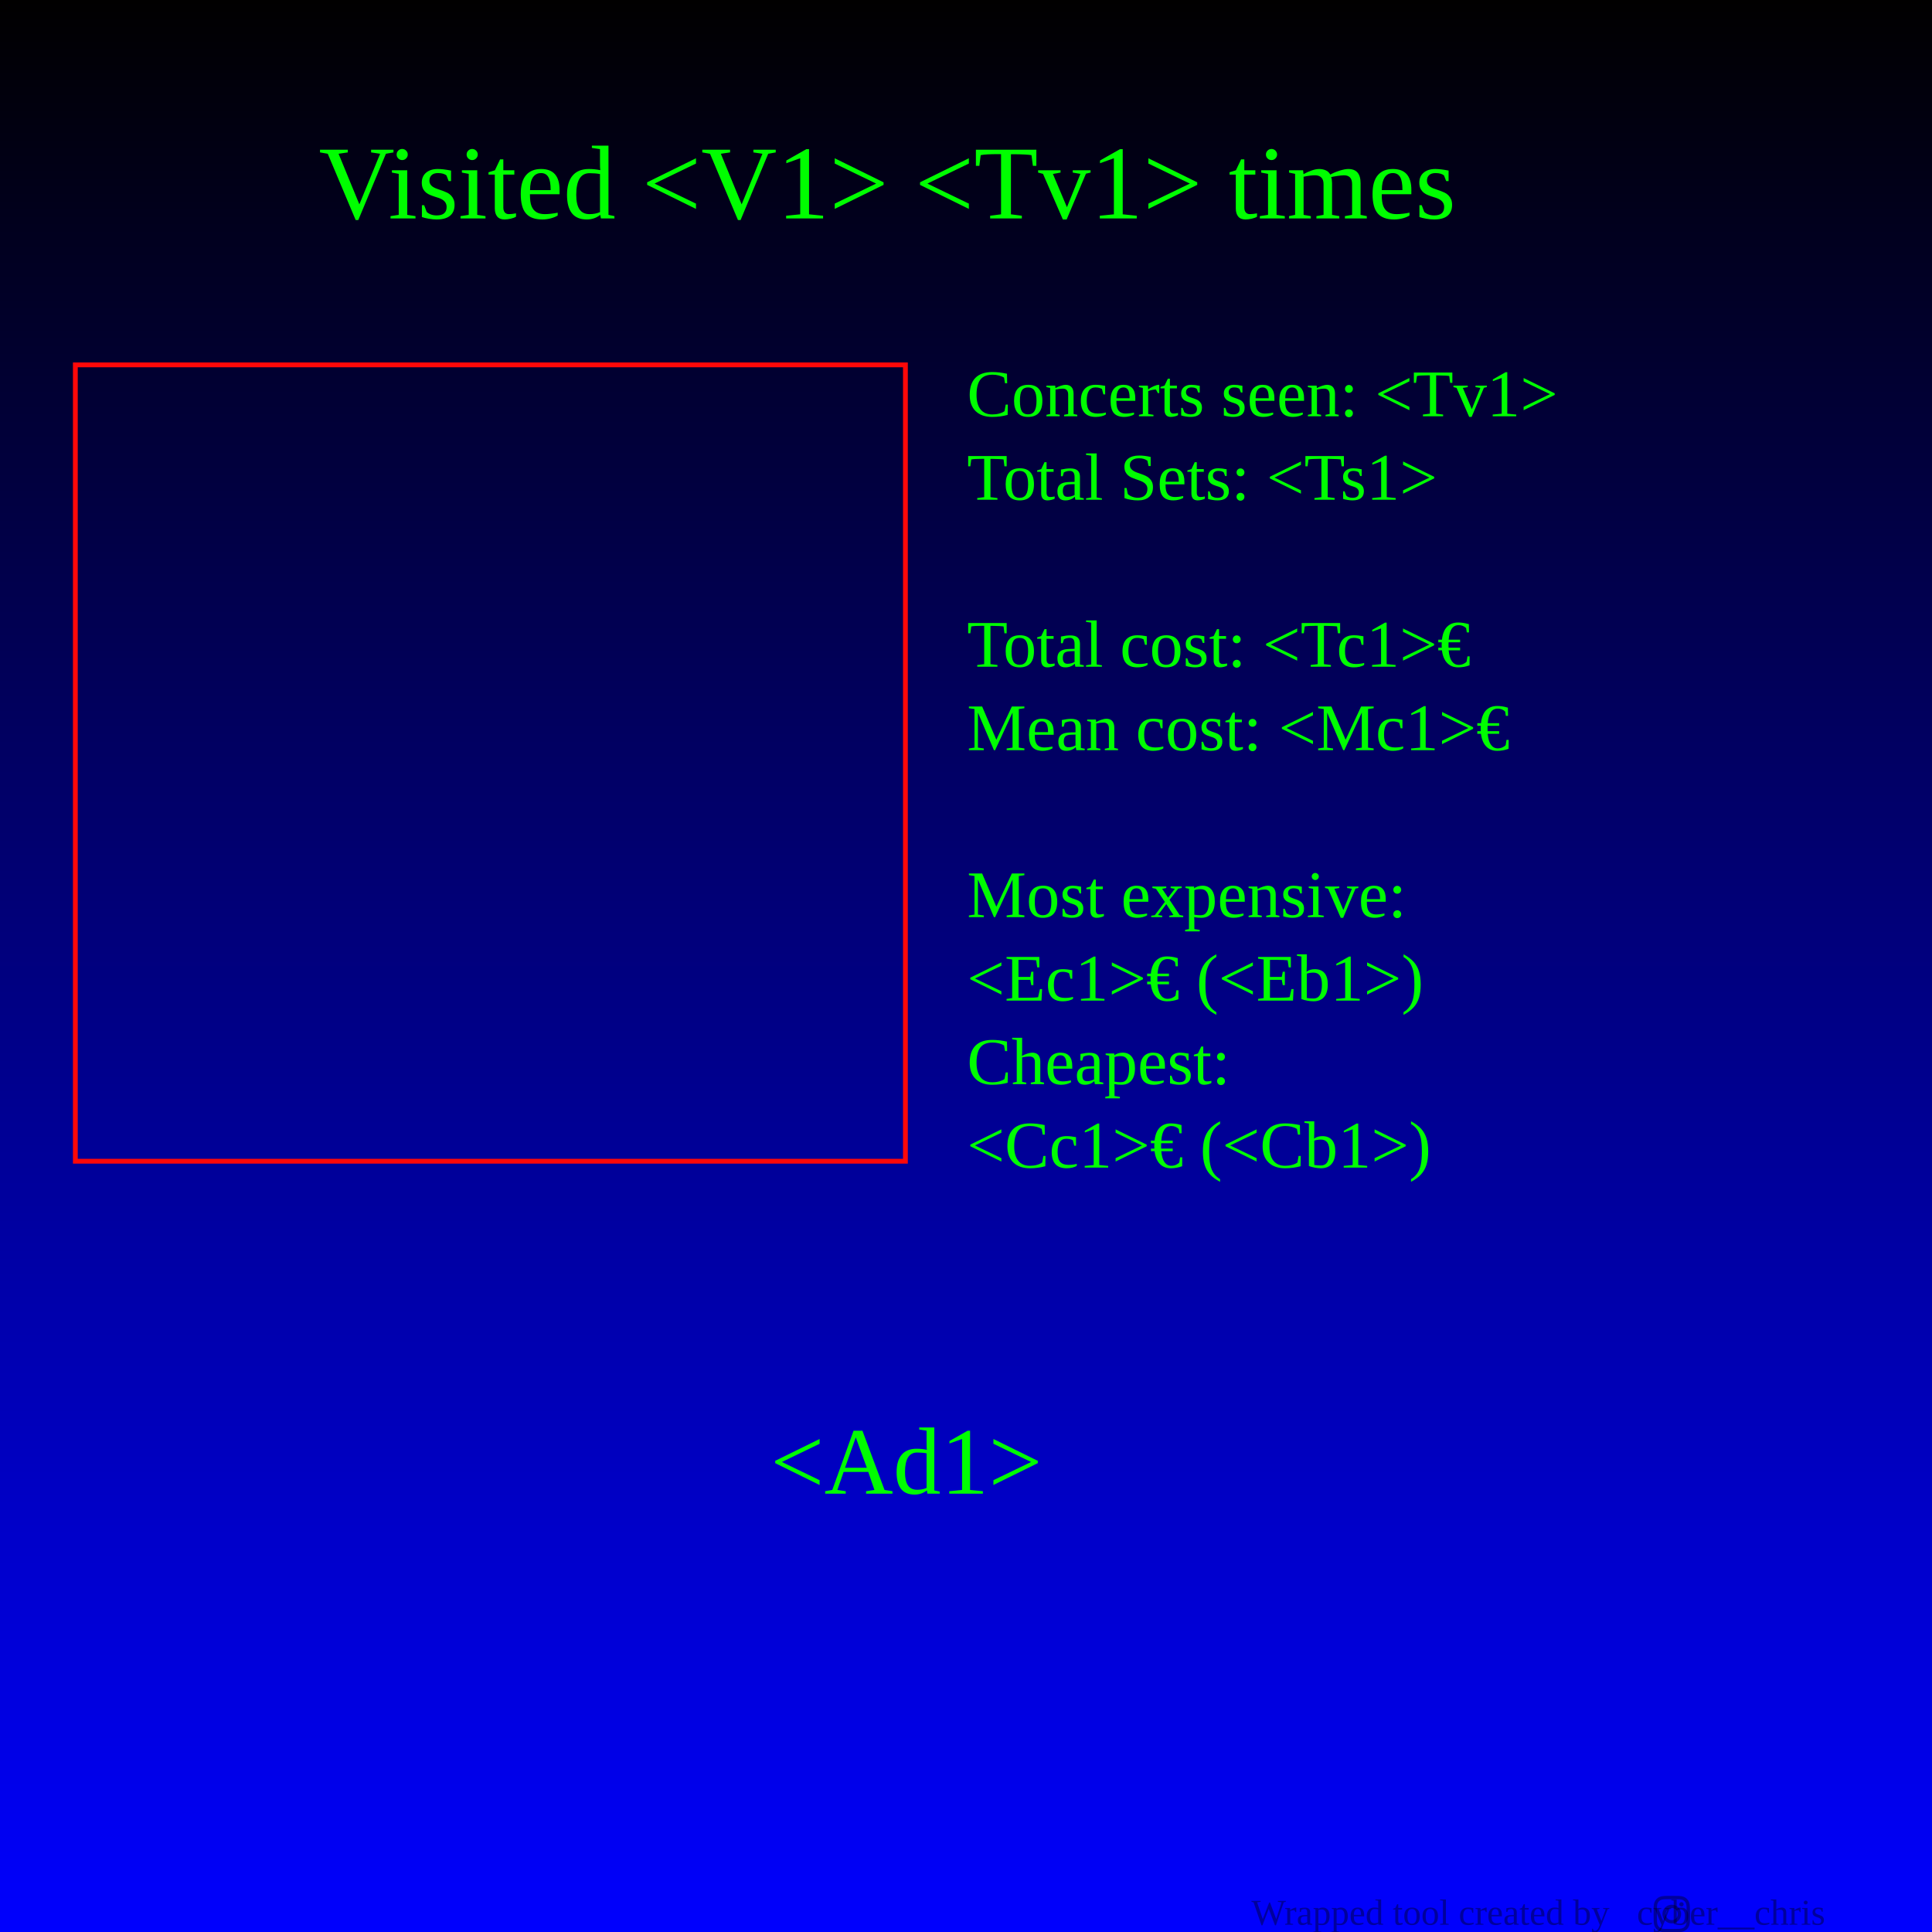
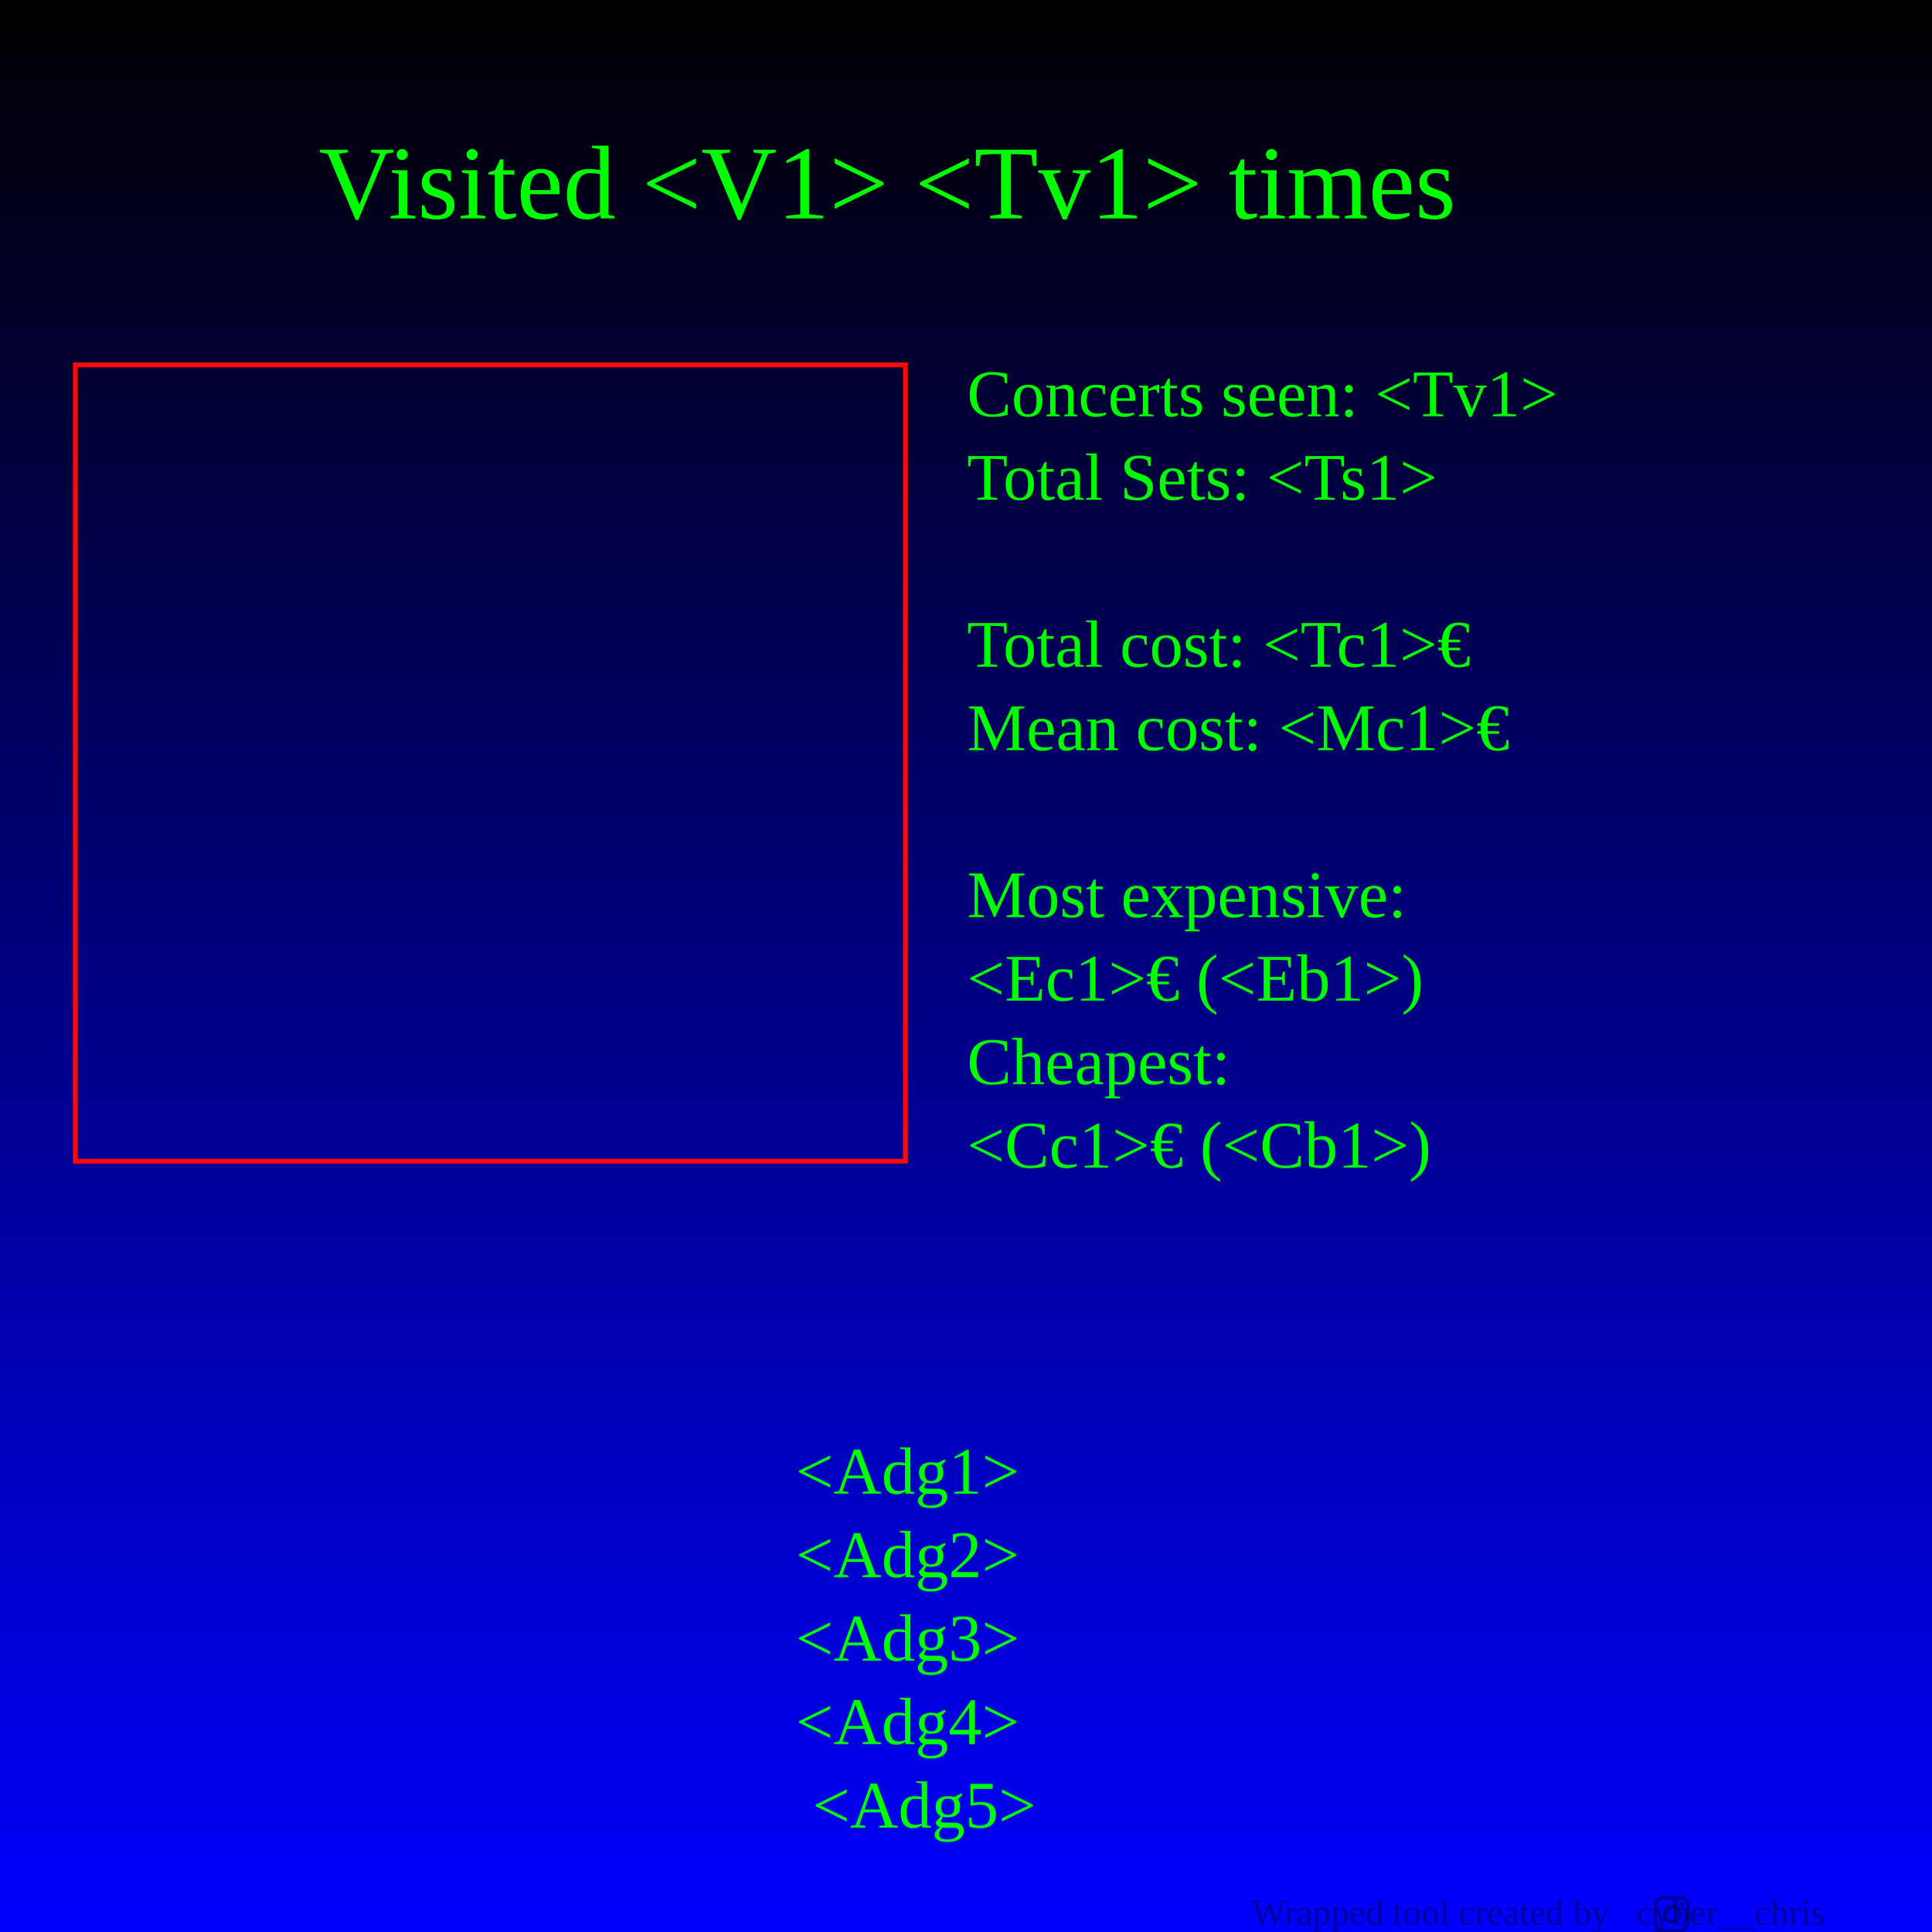
<svg xmlns="http://www.w3.org/2000/svg" xmlns:xlink="http://www.w3.org/1999/xlink" width="1080" height="1080" viewBox="0 0 1080 1080" version="1.1" id="svg1">
  <defs id="defs1">
    <pattern xlink:href="#pattern6-7" preserveAspectRatio="xMidYMid" id="pattern7" patternTransform="matrix(0.2389014,0,0,0.2389014,228.0576,249.6872)" />
    <pattern patternUnits="userSpaceOnUse" width="29" height="20" patternTransform="translate(190,350)" preserveAspectRatio="xMidYMid" style="fill:#010000" id="pattern6-7">
      <path style="fill:none;stroke:#010000;stroke-width:10;stroke-linecap:butt;stroke-dasharray:none;paint-order:stroke markers fill;stop-color:#010000" d="M 0,5 C 19,5 10,15 29,15" id="path4-2" />
    </pattern>
    <linearGradient id="linearGradient3">
      <stop style="stop-color:#010000;stop-opacity:1;" offset="0" id="stop3" />
      <stop style="stop-color:#0000fe;stop-opacity:1" offset="1" id="stop4" />
    </linearGradient>
    <linearGradient xlink:href="#linearGradient3" id="linearGradient4" x1="540" y1="0" x2="540" y2="1080" gradientUnits="userSpaceOnUse" />
  </defs>
  <g id="layer2" style="display:inline">
    <rect style="fill:url(#linearGradient4);fill-opacity:1" id="rect2" width="1080" height="1080" x="0" y="0" />
  </g>
  <g id="layer1" style="display:inline">
    <text xml:space="preserve" style="font-size:58.667px;text-align:start;writing-mode:lr-tb;direction:ltr;text-anchor:start;fill:#00fe00;stroke-width:0.526" x="529.718" y="122.113" id="text1">
      <tspan id="tspan1" x="540.03" y="122.113" style="font-size:58.667px;text-align:center;text-anchor:middle;stroke-width:0.526">Visited &lt;V1&gt; &lt;Tv1&gt; times </tspan>
    </text>
  </g>
  <g id="layer3">
    <rect style="display:inline;fill:none;stroke:#ff0808;stroke-width:2.68;stroke-linecap:butt;stroke-linejoin:miter;stroke-dasharray:none;stroke-opacity:1" id="rect1" width="464.014" height="445.17" x="42.118" y="203.963" />
    <text xml:space="preserve" style="font-size:45.869px;text-align:start;writing-mode:lr-tb;direction:ltr;text-anchor:start;display:inline;fill:none;stroke:url(#pattern7);stroke-width:0.247;stroke-linecap:butt;stroke-linejoin:miter;stroke-dasharray:none;stroke-opacity:1" x="240.003" y="203.819" id="text7">
      <tspan id="tspan7" x="240.003" y="203.819" style="fill:#00fe00;stroke:#ff0808;stroke-width:0.247;stroke-opacity:0" />
    </text>
    <text xml:space="preserve" style="font-size:37.333px;text-align:start;writing-mode:lr-tb;direction:ltr;text-anchor:start;display:inline;fill:#00fe00;stroke:#ff0808;stroke-width:1.034;stroke-linecap:butt;stroke-linejoin:miter;stroke-dasharray:none;stroke-opacity:0" x="540.547" y="232.7" id="text9">
      <tspan x="540.547" y="232.7" id="tspan2" style="font-size:37.333px">Concerts seen: &lt;Tv1&gt; </tspan>
      <tspan x="540.547" y="279.367" id="tspan3" style="font-size:37.333px">Total Sets: &lt;Ts1&gt;</tspan>
      <tspan x="540.547" y="326.033" style="font-size:37.333px" id="tspan15" />
      <tspan x="540.547" y="372.7" id="tspan4" dx="0 0 0 0 0 0 0 0 0 0 0 0 0 0 0 0 2.041" style="font-size:37.333px">Total cost: &lt;Tc1&gt;€</tspan>
      <tspan x="540.547" y="419.367" dx="0 0 0 0 0 0 0 0 0 0 0 0 0 0 0 0 0 0 0 0 0 0 0 0 0 0 0 0 0 0 0 0 0 2.041" style="font-size:37.333px" id="tspan9">Mean cost: &lt;Mc1&gt;€</tspan>
      <tspan x="540.547" y="466.033" dx="0 0 0 0 0 0 0 0 0 0 0 0 0 0 0 0 0 0 0 0 0 0 0 0 0 0 0 0 0 0 0 2.041" style="font-size:37.333px" id="tspan10" />
      <tspan x="540.547" y="512.7" style="font-size:37.333px" id="tspan16">Most expensive:</tspan>
      <tspan x="540.547" y="559.367" dx="0 0 0 0 0 0 0 0 0 0 0 0 0 0 0 0 0 0 0 0 0 0 0 0 0 0 0 0 0 0 2.041" style="font-size:37.333px" id="tspan6">&lt;Ec1&gt;€ (&lt;Eb1&gt;)</tspan>
      <tspan x="540.547" y="606.033" style="font-size:37.333px" id="tspan17">Cheapest:</tspan>
      <tspan x="540.547" y="652.7" dx="0 0 0 0 0 0 0 0 0 0 0 0 0 0 0 0 0 0 0 0 0 0 0 0 0 0 0 0 0 0 0 0 0 0 0 0 0 0 0 0 0 0 0 0 0 0 0 0 0 0 0 2.041" style="font-size:37.333px" id="tspan8">&lt;Cc1&gt;€ (&lt;Cb1&gt;)</tspan>
      <tspan x="540.547" y="699.367" style="font-size:37.333px" id="tspan18" dx="0 0 0 0 0 0 0 0 0 0 0 0 0 0 0 0 0 0 0 0 0 0 0 0 0 0 0 0 0 0 0 0 0 0 0 0 0 0 0 0 0 0 0 0 0 0 0 0 0 0 0 0 2.041" />
      <tspan x="540.547" y="746.033" id="tspan5" style="font-size:37.333px"> </tspan>
    </text>
-     <text xml:space="preserve" style="font-size:53.333px;text-align:center;writing-mode:lr-tb;direction:ltr;text-anchor:middle;fill:#ff00ff;stroke:#ff0808;stroke-width:1.034;stroke-opacity:0" x="540.03" y="834.972" id="text14">
-       <tspan id="tspan14" x="540.03" y="834.972" style="font-size:53.333px;fill:#00fe00">&lt;Ad1&gt;</tspan>
+     <text xml:space="preserve" style="font-size:37.333px;text-align:center;writing-mode:lr-tb;direction:ltr;text-anchor:middle;fill:#ff00ff;stroke:#ff0808;stroke-width:1.034;stroke-opacity:0" x="540.03" y="834.972" id="text14">
+       <tspan x="540.03" y="834.972" style="font-size:37.333px;fill:#00fe00" id="tspan13">&lt;Adg1&gt;</tspan>
+       <tspan x="540.03" y="881.638" style="font-size:37.333px;fill:#00fe00" id="tspan26">&lt;Adg2&gt;</tspan>
+       <tspan x="540.03" y="928.305" style="font-size:37.333px;fill:#00fe00" id="tspan27">&lt;Adg3&gt;</tspan>
+       <tspan x="540.03" y="974.971" style="font-size:37.333px;fill:#00fe00" id="tspan28">&lt;Adg4&gt;</tspan>
+       <tspan x="540.03" y="1021.638" style="font-size:37.333px;fill:#00fe00" id="tspan29">&lt;Adg5&gt;</tspan>
    </text>
    <text xml:space="preserve" style="font-size:20.389px;text-align:center;writing-mode:lr-tb;direction:ltr;text-anchor:middle;display:inline;fill:#000000;fill-opacity:0.382;stroke:#ff0808;stroke-width:1.318;stroke-opacity:0" x="872.681" y="1075.952" id="text17-0">
      <tspan id="tspan17-3" x="872.681" y="1075.952" style="font-size:20.389px;fill:#000000;fill-opacity:0.382;stroke-width:1.318" dx="0 0 0 0 0 0 0 0 0 0 0 0 0 0 0 0 0 0 0 0 0 0 0 0 1.402 0 3.094 0 0 0 0 0 1.778" dy="0 0 0 0 0 0 0 0 0 0 0 0 0 0 0 0 0 0 0 0 0 0 0 0 0 0 0 0 0 0 0 -2.967 0 2.967">Wrapped tool created by   cyber__chris</tspan>
    </text>
    <path d="m 930.323,1059.87 c -1.082,0.051 -1.821,0.224 -2.467,0.478 -0.669,0.261 -1.235,0.61 -1.799,1.176 -0.564,0.566 -0.911,1.133 -1.17,1.803 -0.25,0.647 -0.42,1.387 -0.468,2.469 -0.048,1.083 -0.059,1.431 -0.053,4.193 0.007,2.762 0.018,3.108 0.07,4.193 0.051,1.082 0.224,1.821 0.478,2.467 0.261,0.669 0.61,1.235 1.176,1.799 0.566,0.564 1.133,0.91 1.804,1.17 0.647,0.25 1.387,0.42 2.469,0.468 1.082,0.047 1.431,0.059 4.192,0.053 2.761,0 3.108,-0.018 4.193,-0.068 1.085,-0.051 1.82,-0.225 2.466,-0.477 0.669,-0.262 1.235,-0.611 1.799,-1.177 0.564,-0.566 0.911,-1.134 1.169,-1.804 0.251,-0.647 0.421,-1.387 0.468,-2.468 0.047,-1.086 0.059,-1.432 0.053,-4.193 -0.007,-2.761 -0.018,-3.107 -0.069,-4.192 -0.051,-1.085 -0.224,-1.821 -0.477,-2.468 -0.261,-0.668 -0.61,-1.234 -1.176,-1.799 -0.566,-0.565 -1.134,-0.911 -1.804,-1.169 -0.647,-0.25 -1.387,-0.421 -2.469,-0.468 -1.082,-0.046 -1.431,-0.059 -4.193,-0.052 -2.762,0 -3.108,0.018 -4.192,0.069 m 0.119,18.385 c -0.992,-0.042 -1.53,-0.208 -1.889,-0.346 -0.475,-0.183 -0.814,-0.404 -1.171,-0.758 -0.358,-0.354 -0.577,-0.694 -0.763,-1.168 -0.139,-0.359 -0.307,-0.896 -0.354,-1.888 -0.05,-1.071 -0.061,-1.393 -0.067,-4.108 -0.005,-2.715 0.007,-3.037 0.051,-4.109 0.042,-0.991 0.208,-1.53 0.346,-1.888 0.183,-0.476 0.404,-0.814 0.758,-1.171 0.355,-0.357 0.694,-0.577 1.168,-0.763 0.358,-0.141 0.896,-0.306 1.887,-0.354 1.073,-0.051 1.394,-0.062 4.109,-0.068 2.715,0 3.037,0 4.11,0.051 0.991,0.043 1.53,0.207 1.888,0.346 0.475,0.183 0.814,0.403 1.171,0.758 0.357,0.355 0.578,0.693 0.763,1.169 0.14,0.358 0.306,0.895 0.353,1.887 0.051,1.073 0.063,1.394 0.068,4.109 0.007,2.714 -0.007,3.037 -0.052,4.108 -0.043,0.992 -0.208,1.53 -0.346,1.889 -0.183,0.475 -0.404,0.814 -0.759,1.171 -0.355,0.357 -0.693,0.577 -1.168,0.763 -0.358,0.141 -0.896,0.306 -1.887,0.353 -1.072,0.05 -1.394,0.062 -4.11,0.068 -2.716,0 -3.036,0 -4.109,-0.051 m 8.29,-13.721 a 1.22,1.22 0 1 0 1.218,-1.222 1.22,1.22 0 0 0 -1.218,1.222 m -9.419,5.445 c 0.005,2.884 2.348,5.217 5.232,5.212 2.884,0 5.218,-2.348 5.212,-5.232 -0.007,-2.884 -2.348,-5.217 -5.232,-5.212 -2.884,0 -5.217,2.348 -5.212,5.232 m 1.832,0 a 3.39,3.39 0 1 1 3.397,3.384 3.39,3.39 0 0 1 -3.397,-3.384" id="path1" style="display:inline;fill:#000000;fill-opacity:0.382;stroke-width:0.02" />
  </g>
</svg>
